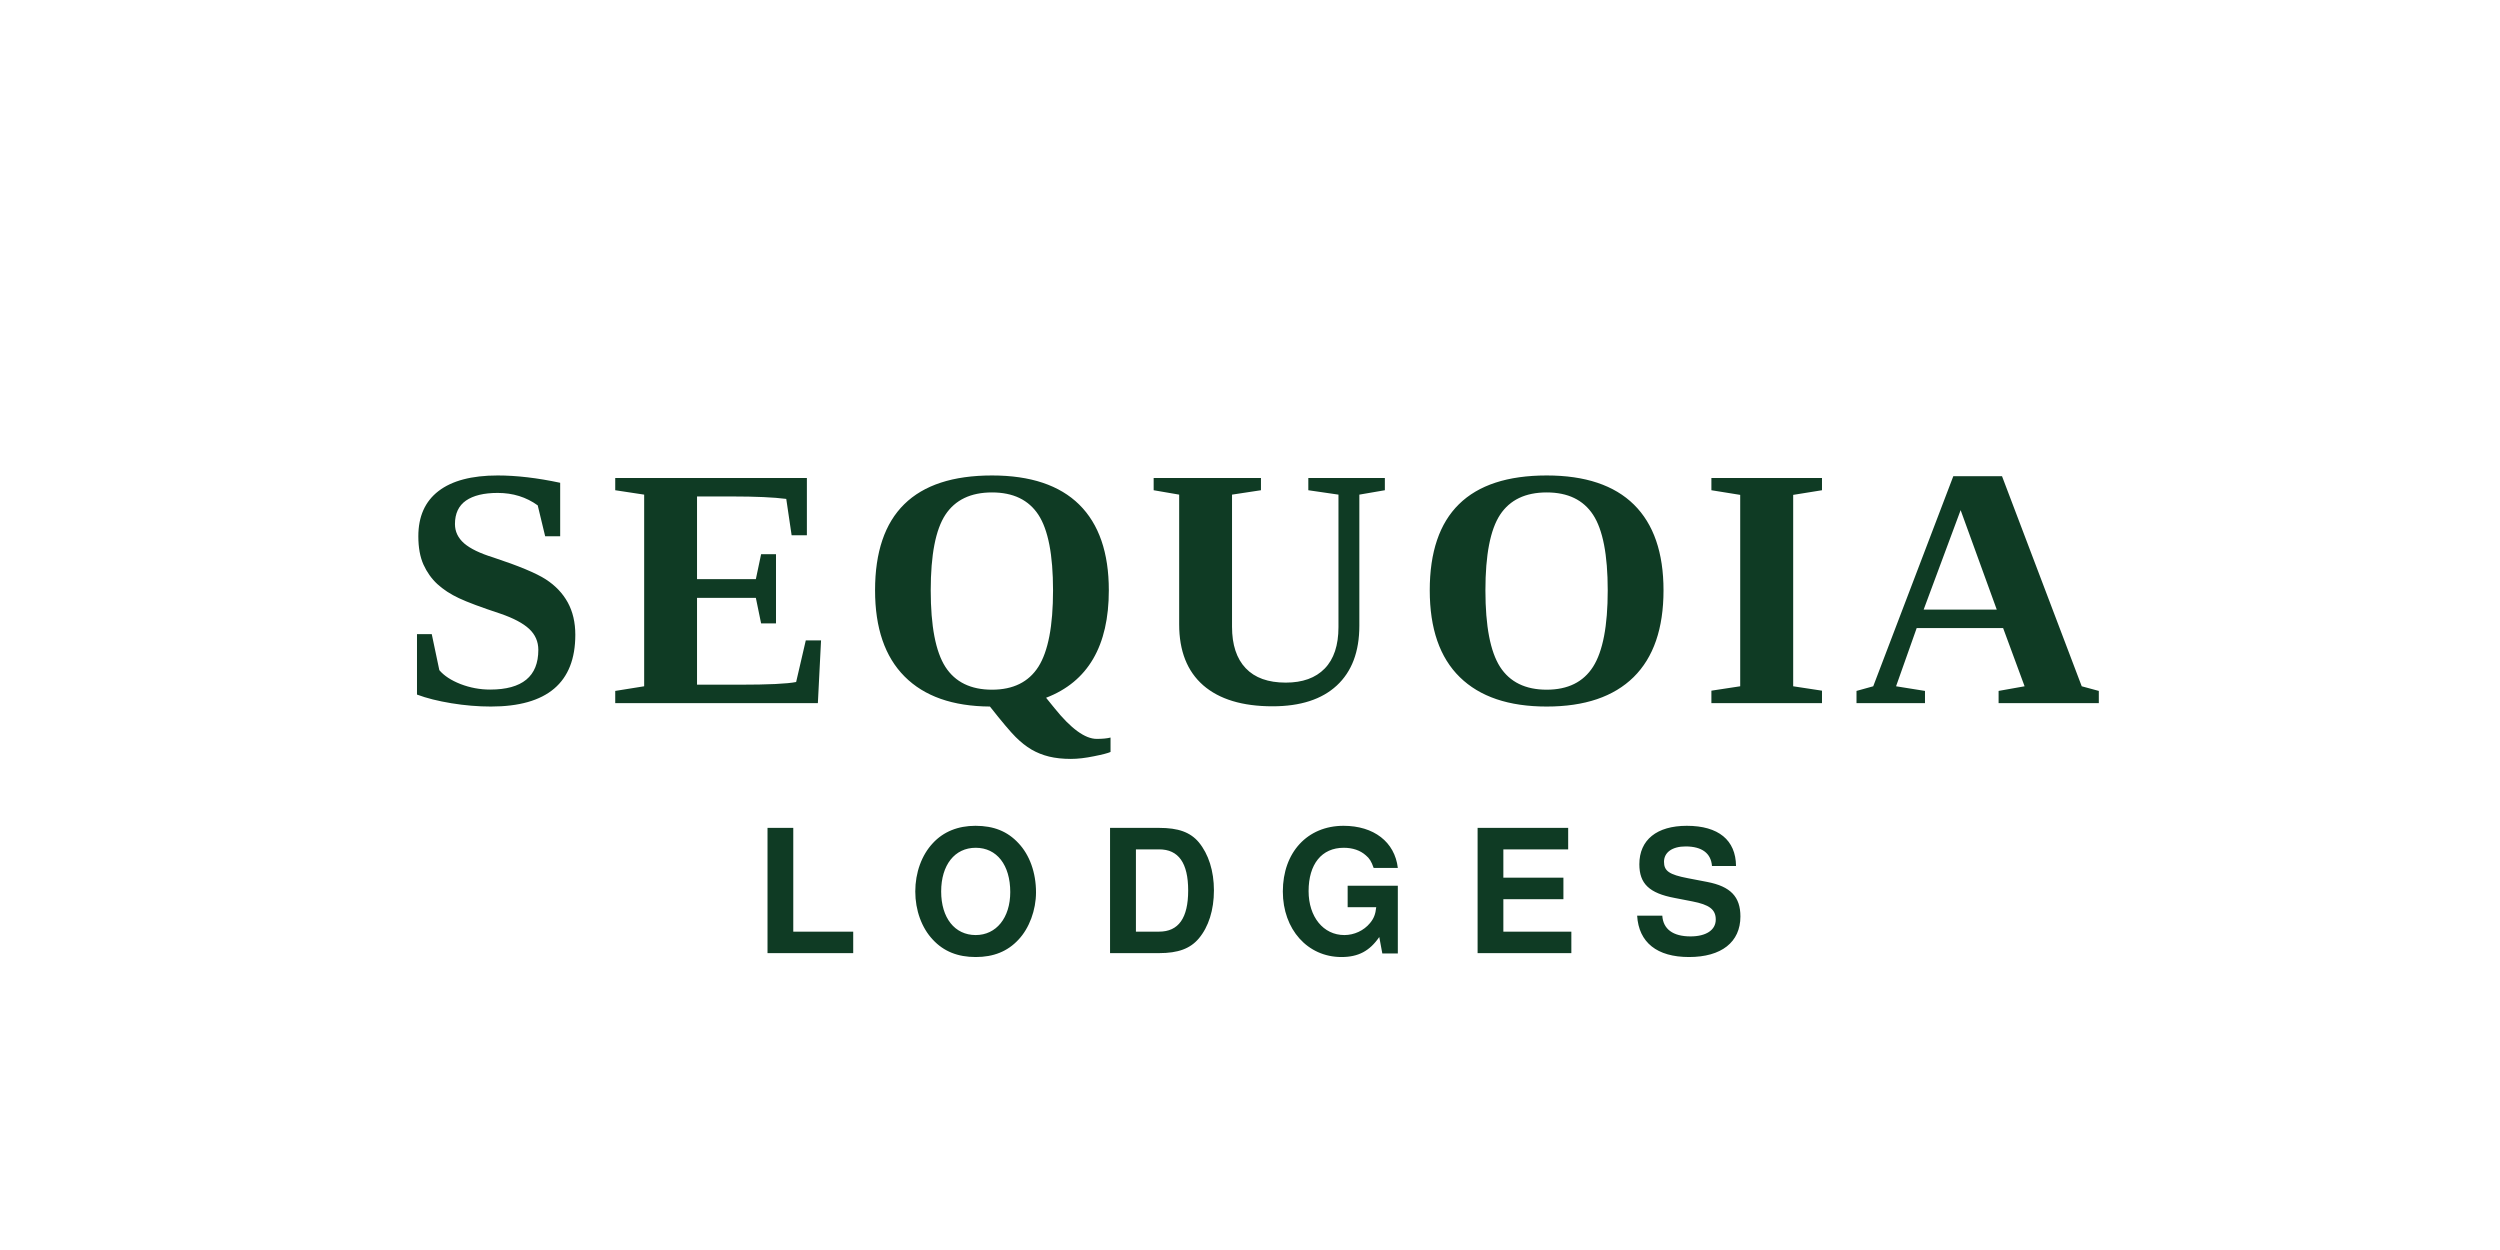
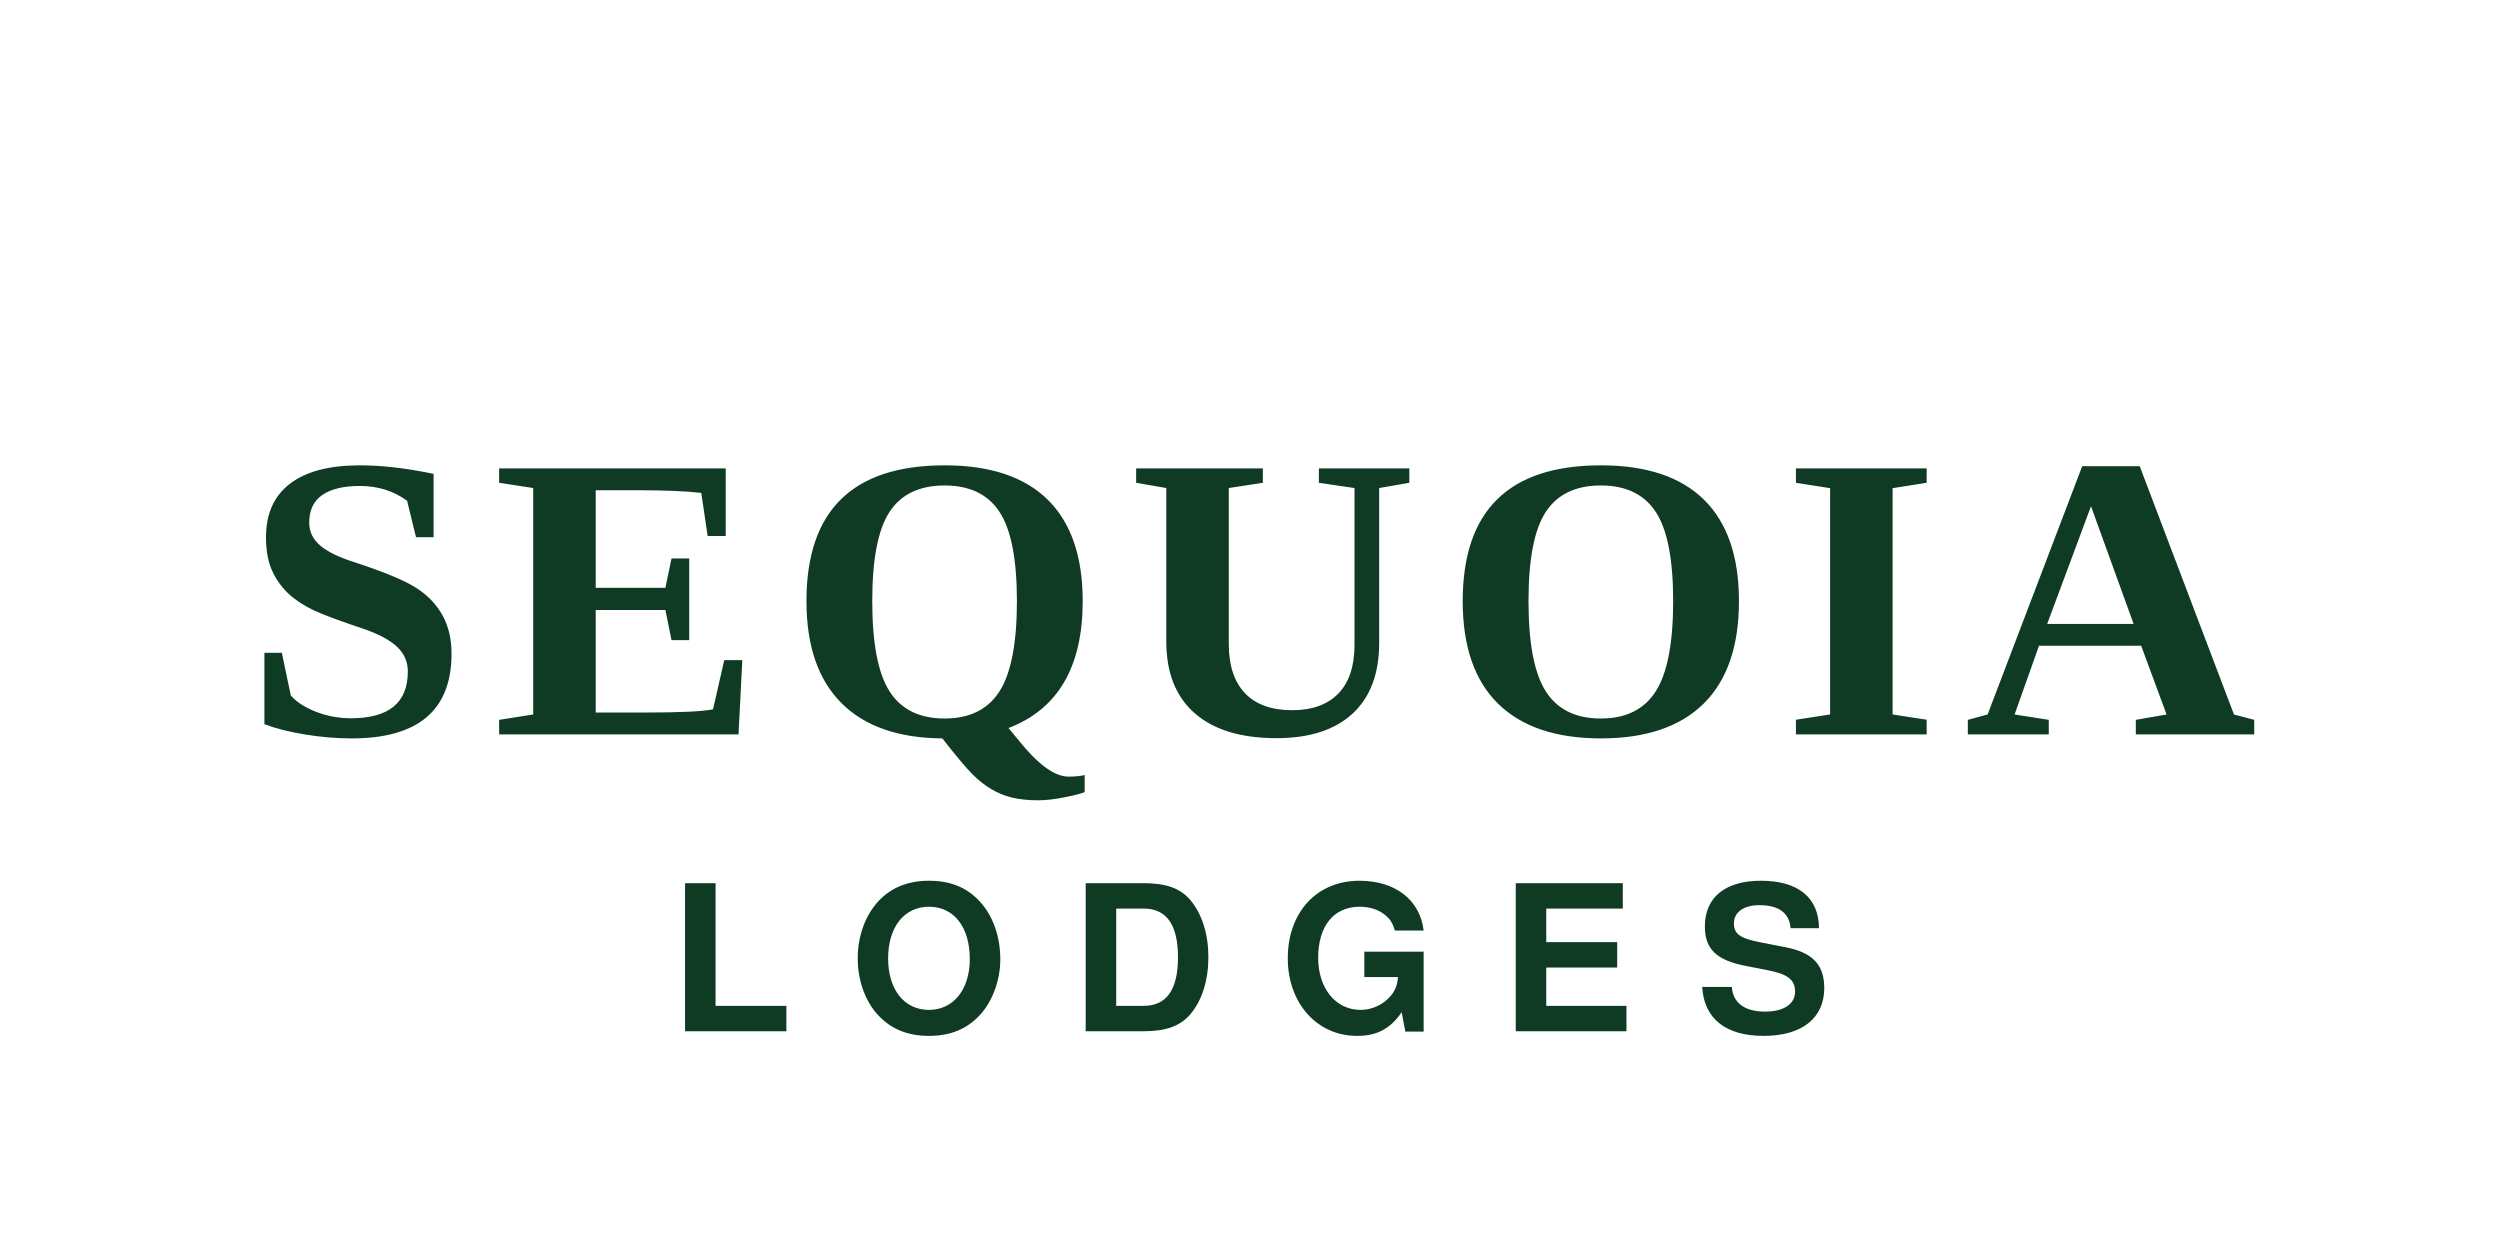
<svg xmlns="http://www.w3.org/2000/svg" viewBox="0 0 320 160" role="img" aria-labelledby="title desc">
  <rect width="320" height="160" fill="none" />
-   <text x="160" y="90" text-anchor="middle" font-family="Georgia, 'Times New Roman', serif" font-size="44" font-weight="700" fill="#0f3b24" letter-spacing="2.5">SEQUOIA</text>
-   <text x="160" y="122" text-anchor="middle" font-family="Helvetica, Arial, sans-serif" font-size="22" font-weight="700" fill="#0f3b24" letter-spacing="7">LODGES</text>
+   <text x="160" y="94" text-anchor="middle" font-family="Georgia, 'Times New Roman', serif" font-size="52" font-weight="700" fill="#0f3b24" letter-spacing="3">SEQUOIA</text>
+   <text x="160" y="132" text-anchor="middle" font-family="Helvetica, Arial, sans-serif" font-size="26" font-weight="700" fill="#0f3b24" letter-spacing="8">LODGES</text>
</svg>
